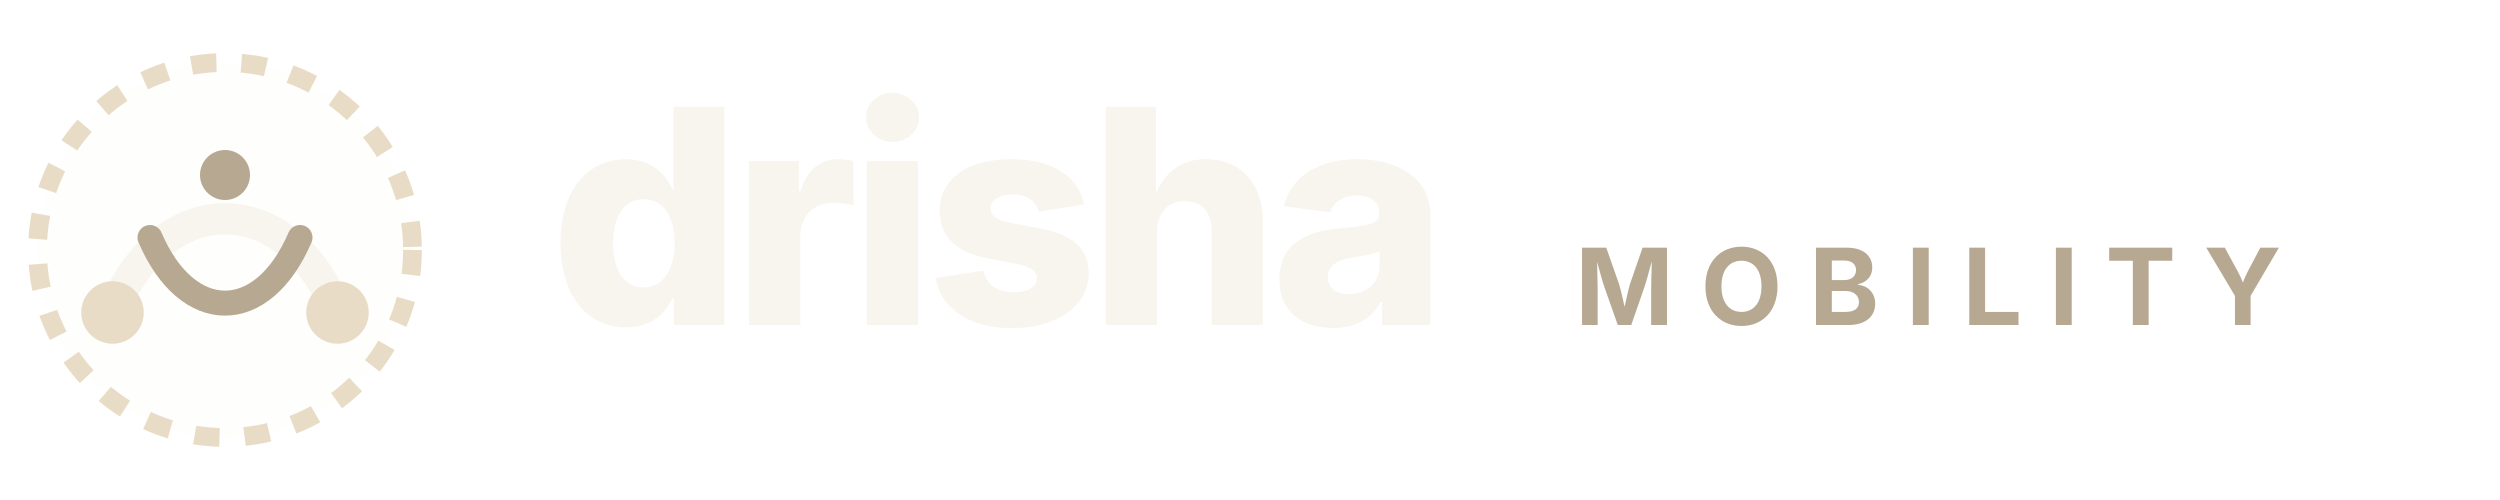
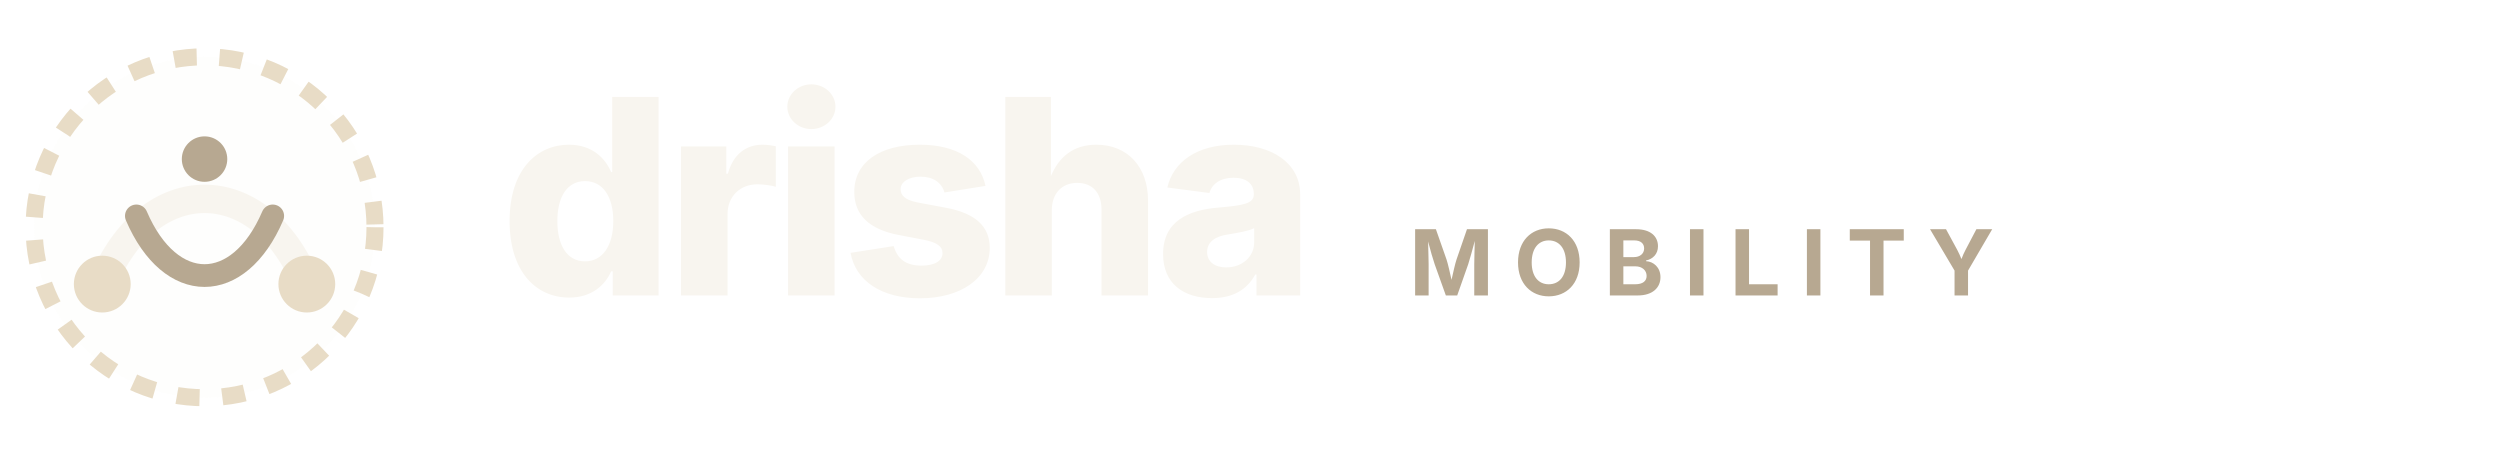
- <svg xmlns="http://www.w3.org/2000/svg" width="200" height="40" viewBox="0 0 200 40" fill="none">
+ <svg xmlns="http://www.w3.org/2000/svg" width="220" height="40" viewBox="0 0 220 40" fill="none">
  <g transform="translate(2, 4)">
    <circle cx="16" cy="16" r="15" fill="#f8f5ef" fill-opacity="0.1" stroke="#e8dcc6" stroke-width="1.5" stroke-dasharray="2 2" />
    <path d="M7 21C11 11 21 11 25 21" stroke="#f8f5ef" stroke-width="2.5" stroke-linecap="round" />
    <path d="M10 15C13 22 19 22 22 15" stroke="#b7a891" stroke-width="2" stroke-linecap="round" />
    <circle cx="7" cy="21" r="2.5" fill="#e8dcc6" />
    <circle cx="25" cy="21" r="2.5" fill="#e8dcc6" />
    <circle cx="16" cy="10" r="2" fill="#b7a891" />
  </g>
  <text x="44" y="26" font-family="'Sora', system-ui, -apple-system, sans-serif" font-size="24" font-weight="800" letter-spacing="-0.03em" fill="#f8f5ef">drisha</text>
-   <text x="126" y="26" font-family="'Inter', system-ui, -apple-system, sans-serif" font-size="8.5" font-weight="700" letter-spacing="0.25em" fill="#b7a891">MOBILITY</text>
+   <text x="124" y="26" font-family="'Inter', system-ui, -apple-system, sans-serif" font-size="8" font-weight="700" letter-spacing="0.22em" fill="#b7a891">MOBILITY</text>
</svg>
